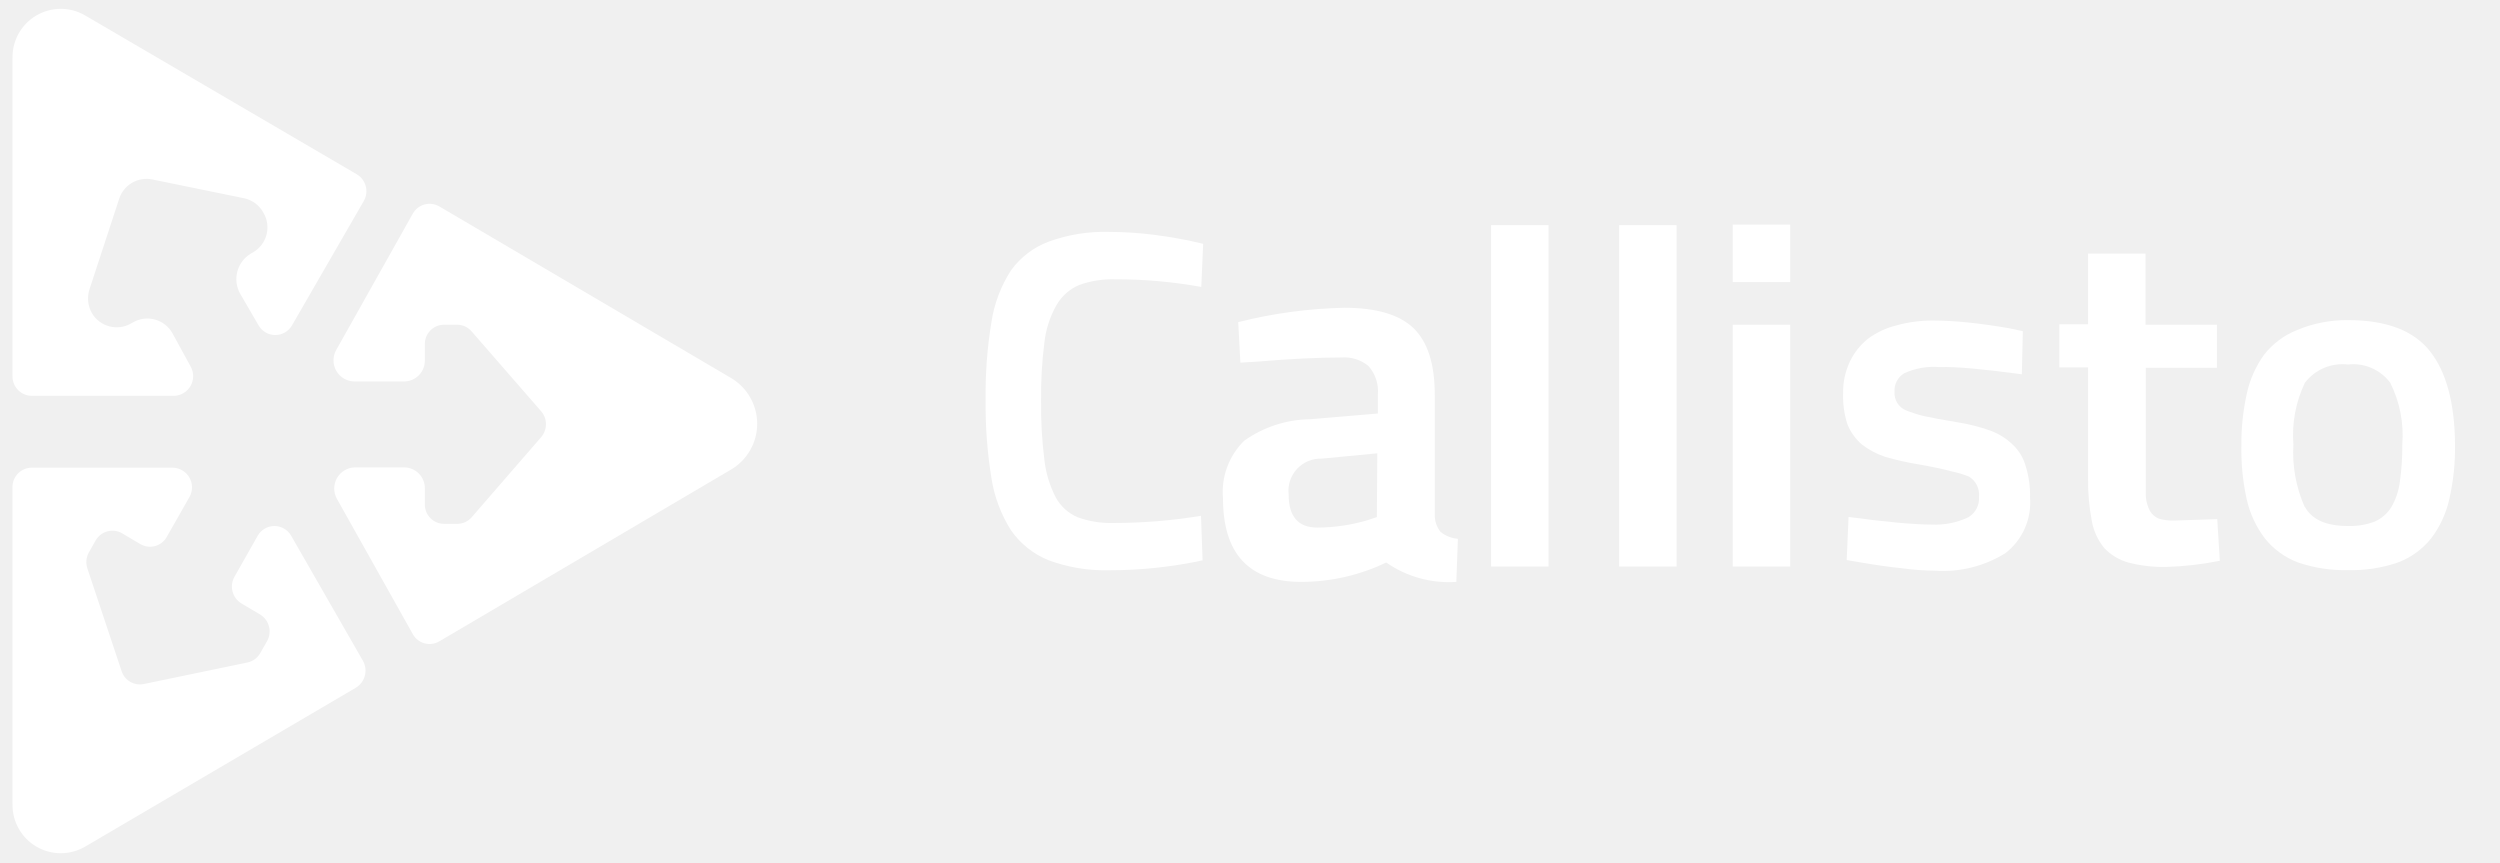
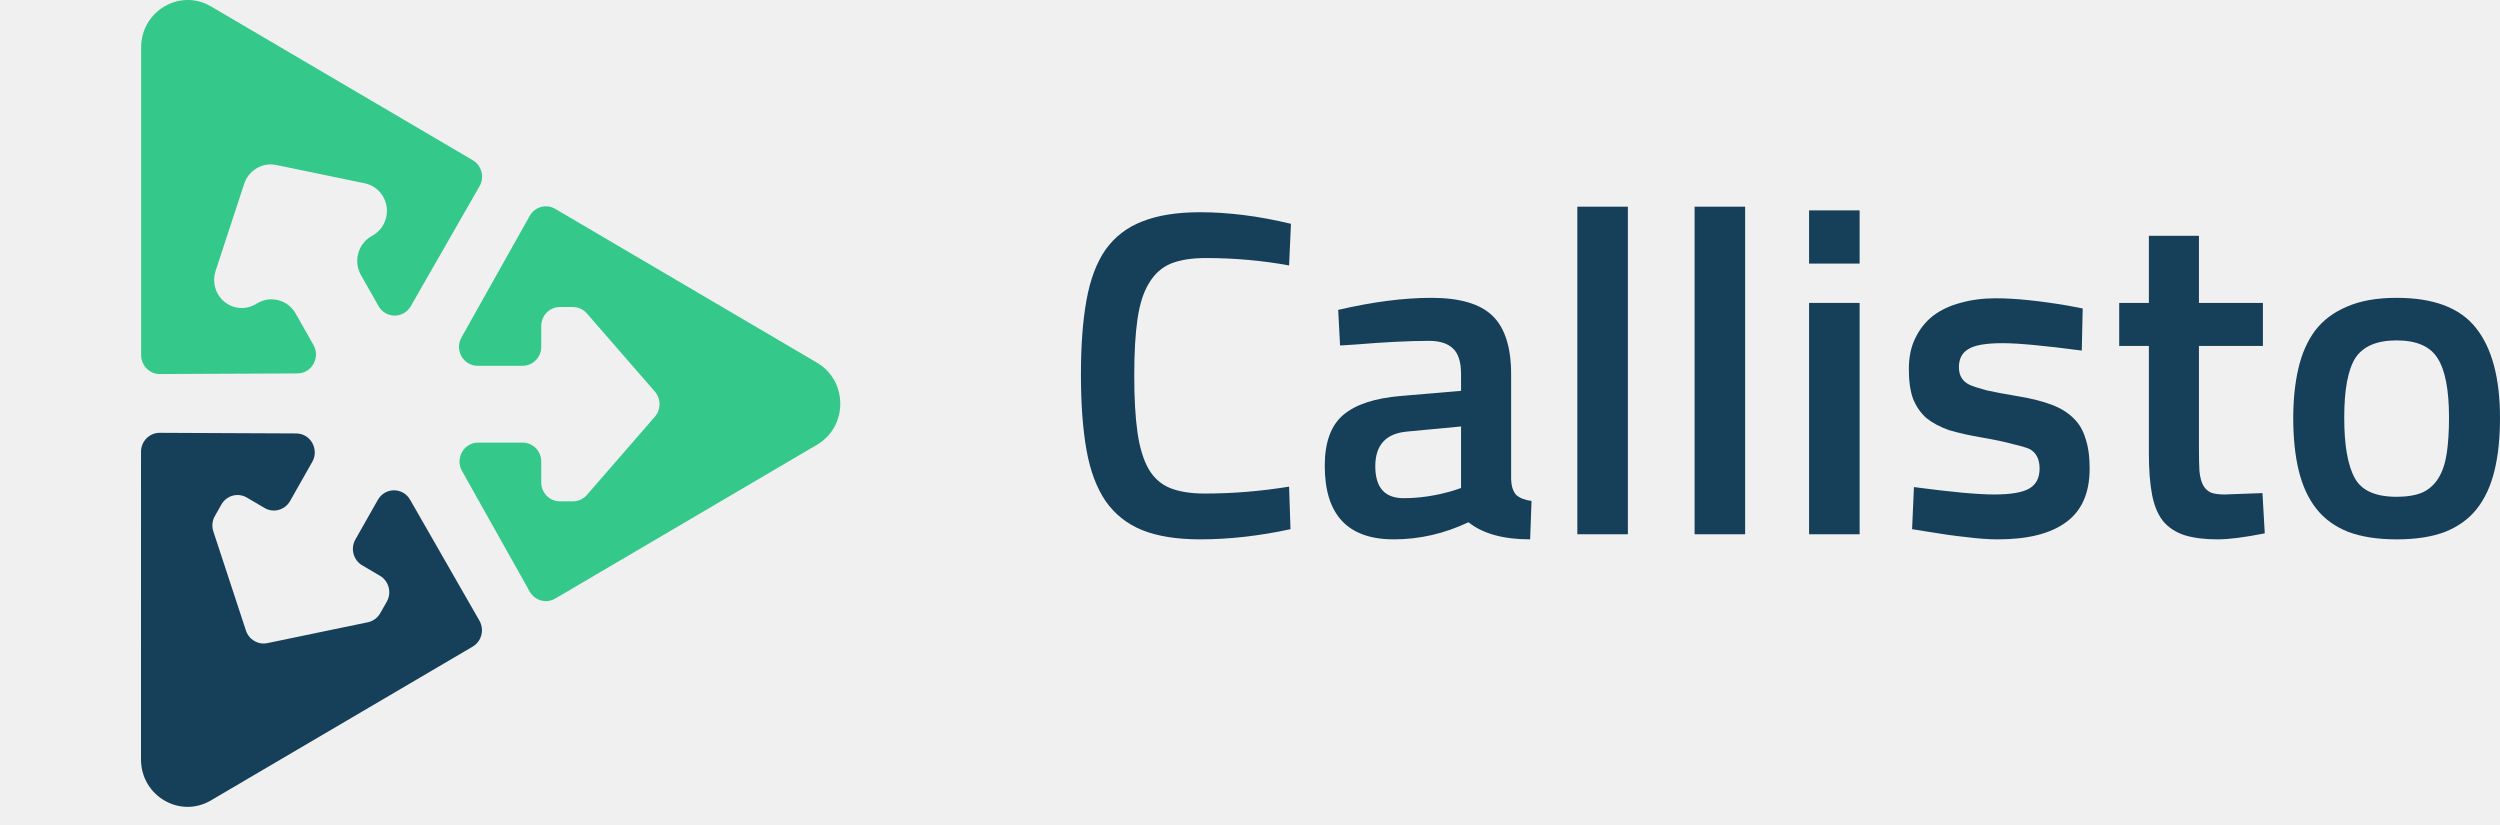
- <svg xmlns="http://www.w3.org/2000/svg" height="60" viewBox="0 0 174 60" width="174">
-   <g fill="#fff">
-     <path d="m.87 4v22.18a1.35 1.35 0 0 0 1.35 1.37h9.91a1.37 1.37 0 0 0 1.16-2l-1.29-2.36a2 2 0 0 0 -2.75-.75l-.14.08a2 2 0 0 1 -2.72-.74 2.06 2.06 0 0 1 -.16-1.65l2.06-6.28a2 2 0 0 1 2.31-1.36l6.4 1.31a2 2 0 0 1 1.33 1 2 2 0 0 1 -.73 2.77l-.14.08a2.07 2.07 0 0 0 -.74 2.8l1.28 2.2a1.34 1.34 0 0 0 2.32 0l5-8.66a1.37 1.37 0 0 0 -.49-1.86l-18.93-11.07a3.36 3.36 0 0 0 -5.03 2.94z" />
-     <path d="m50.9 26.32-20.32-11.95a1.34 1.34 0 0 0 -1.85.5l-5.33 9.49a1.47 1.47 0 0 0 1.25 2.19h3.48a1.45 1.45 0 0 0 1.44-1.47v-1.08a1.34 1.34 0 0 1 1.33-1.4h.92a1.33 1.33 0 0 1 1 .46l4.84 5.56a1.38 1.38 0 0 1 0 1.81l-4.83 5.57a1.33 1.33 0 0 1 -1 .46h-.93a1.34 1.34 0 0 1 -1.33-1.35v-1.11a1.45 1.45 0 0 0 -1.44-1.47h-3.43a1.47 1.47 0 0 0 -1.25 2.19l5.29 9.43a1.33 1.33 0 0 0 1.83.49l20.33-11.97a3.7 3.7 0 0 0 0-6.35z" />
-     <path d="m5.9 58.94 18.86-11.07a1.39 1.39 0 0 0 .5-1.88l-5-8.71a1.34 1.34 0 0 0 -2.32 0l-1.62 2.86a1.38 1.38 0 0 0 .5 1.87l1.27.75a1.38 1.38 0 0 1 .5 1.86l-.48.84a1.34 1.34 0 0 1 -.89.65l-7.22 1.5a1.34 1.34 0 0 1 -1.54-.91l-2.38-7.14a1.39 1.39 0 0 1 .11-1.12l.47-.83a1.34 1.34 0 0 1 1.84-.49l1.27.75a1.33 1.33 0 0 0 1.83-.49l1.61-2.83a1.37 1.37 0 0 0 -1.16-2h-9.84a1.35 1.35 0 0 0 -1.34 1.27v22.18a3.36 3.36 0 0 0 5.03 2.94z" />
-     <path d="m77.19 39.69a11.33 11.33 0 0 1 -4.19-.69 5.84 5.84 0 0 1 -2.64-2.1 9.5 9.5 0 0 1 -1.36-3.65 31.72 31.72 0 0 1 -.4-5.44 30.54 30.54 0 0 1 .4-5.37 9.19 9.19 0 0 1 1.37-3.63 5.7 5.7 0 0 1 2.64-2 11.33 11.33 0 0 1 4.18-.67 25.1 25.1 0 0 1 3.11.2 30.71 30.71 0 0 1 3.44.63l-.13 3a33.25 33.25 0 0 0 -6-.53 6.8 6.8 0 0 0 -2.51.4 3.28 3.28 0 0 0 -1.57 1.4 6.75 6.75 0 0 0 -.84 2.6 29 29 0 0 0 -.23 4.07 29.77 29.77 0 0 0 .23 4.1 7.52 7.52 0 0 0 .8 2.63 3.15 3.15 0 0 0 1.51 1.36 6.8 6.8 0 0 0 2.51.4 37.4 37.4 0 0 0 6.08-.5l.11 3.1a30.65 30.65 0 0 1 -6.51.69z" />
-     <path d="m99.86 27.47v8.34a1.87 1.87 0 0 0 .4 1.21 2.21 2.21 0 0 0 1.21.48l-.11 3a7.63 7.63 0 0 1 -4.88-1.35 13.65 13.65 0 0 1 -5.9 1.35q-5.46 0-5.46-5.82a5 5 0 0 1 1.47-4 8.06 8.06 0 0 1 4.58-1.5l4.73-.4v-1.31a2.64 2.64 0 0 0 -.66-2 2.64 2.64 0 0 0 -1.87-.59q-1.17 0-2.64.07t-3.23.22l-1.17.07-.15-2.82a33 33 0 0 1 7.37-1q3.37 0 4.84 1.43t1.47 4.62zm-4 4.08-3.86.37a2.24 2.24 0 0 0 -2.31 2.5q0 2.3 2 2.3a12.45 12.45 0 0 0 3.54-.53l.6-.2z" />
-     <path d="m107.78 39.43v-23.76h-4v23.76z" />
-     <path d="m116.69 39.43v-23.76h-4v23.76z" />
-     <path d="m124.6 39.43v-16.83h-4v16.83zm0-19.8v-4h-4v4z" />
-     <path d="m140.79 23.05-.07 3q-2-.27-3.44-.4t-2.28-.1a4.92 4.92 0 0 0 -2.47.43 1.4 1.4 0 0 0 -.67 1.3 1.29 1.29 0 0 0 .77 1.27 9 9 0 0 0 1.24.4q.9.2 2.31.43a12.65 12.65 0 0 1 2.37.6 4.38 4.38 0 0 1 1.57 1 3.23 3.23 0 0 1 .87 1.47 6.69 6.69 0 0 1 .3 2.17 4.45 4.45 0 0 1 -1.7 3.87 8.2 8.2 0 0 1 -4.91 1.23 17.84 17.84 0 0 1 -2.31-.17q-1.27-.13-2.84-.4l-1-.17.13-3q2 .27 3.44.4t2.34.13a5.35 5.35 0 0 0 2.56-.51 1.53 1.53 0 0 0 .74-1.43 1.48 1.48 0 0 0 -.7-1.4 7.26 7.26 0 0 0 -1.24-.37q-.84-.23-2.21-.47a20.2 20.2 0 0 1 -2.37-.53 5.43 5.43 0 0 1 -1.64-.87 3.68 3.68 0 0 1 -1-1.4 6.39 6.39 0 0 1 -.3-2.13 4.94 4.94 0 0 1 .47-2.23 4.51 4.51 0 0 1 1.27-1.6 5.58 5.58 0 0 1 2-.93 9.23 9.23 0 0 1 2.54-.33 23.47 23.47 0 0 1 2.37.13q1.3.13 2.87.4z" />
-     <path d="m154.3 22.6v3h-4.95v7.3q0 1 0 1.67a2.58 2.58 0 0 0 .29 1 1.27 1.27 0 0 0 .62.53 3.47 3.47 0 0 0 1.06.13l3-.1.18 2.9a22.27 22.27 0 0 1 -3.74.43 9.71 9.71 0 0 1 -2.6-.3 3.68 3.68 0 0 1 -1.69-1 4.09 4.09 0 0 1 -.88-1.9 14.69 14.69 0 0 1 -.26-3v-7.69h-2v-3h2v-4.92h4v4.95z" />
-     <path d="m163.42 22.28q4 0 5.71 2.17t1.74 6.5a16.06 16.06 0 0 1 -.4 3.8 7.07 7.07 0 0 1 -1.27 2.73 5.38 5.38 0 0 1 -2.31 1.67 9.84 9.84 0 0 1 -3.47.53 10 10 0 0 1 -3.47-.53 5.38 5.38 0 0 1 -2.31-1.67 7.07 7.07 0 0 1 -1.27-2.73 16.06 16.06 0 0 1 -.37-3.75 16 16 0 0 1 .37-3.57 7.31 7.31 0 0 1 1.2-2.73 5.51 5.51 0 0 1 2.31-1.73 8.87 8.87 0 0 1 3.54-.69zm-3 13q.74 1.33 3 1.33a4.88 4.88 0 0 0 1.84-.3 2.63 2.63 0 0 0 1.17-1 4.72 4.72 0 0 0 .6-1.77 17.58 17.58 0 0 0 .17-2.6 8.18 8.18 0 0 0 -.84-4.3 3.21 3.21 0 0 0 -2.94-1.27 3.29 3.29 0 0 0 -3 1.27 8.47 8.47 0 0 0 -.8 4.3 9.33 9.33 0 0 0 .79 4.35z" />
-   </g>
+ <svg xmlns="http://www.w3.org/2000/svg" width="182" height="60" viewBox="0 0 182 60" fill="none">
+   <path d="M0 3.456V3.456L3.08668e-06 25.85C3.17855e-06 26.614 0.611 27.233 1.362 27.23L11.377 27.185C12.419 27.18 13.066 26.032 12.546 25.114L11.248 22.826V22.826C10.686 21.836 9.442 21.497 8.469 22.069V22.069L8.331 22.149V22.149C7.369 22.715 6.139 22.379 5.584 21.401C5.296 20.893 5.236 20.285 5.418 19.729V19.729L7.501 13.384V13.384C7.827 12.392 8.829 11.802 9.836 12.011V12.011L16.283 13.345V13.345C16.848 13.462 17.336 13.819 17.624 14.327C18.179 15.306 17.849 16.557 16.888 17.122V17.122L16.75 17.203V17.203C15.777 17.775 15.443 19.041 16.005 20.031V20.031L17.284 22.285C17.804 23.203 19.105 23.206 19.63 22.29L24.637 13.555C25.015 12.895 24.794 12.047 24.143 11.664L5.086 0.467V0.467C2.826 -0.861 7.73177e-06 0.799 0 3.456Z" transform="translate(10.2749)" fill="#34C88A" />
+   <path d="M49.201 26.402V26.402L30.144 15.206C29.494 14.823 28.661 15.052 28.288 15.716L23.32 24.565C22.803 25.485 23.456 26.63 24.497 26.63H27.771C28.521 26.63 29.128 26.012 29.128 25.25V23.732C29.128 22.969 29.735 22.352 30.484 22.352L31.433 22.352C31.822 22.352 32.191 22.521 32.449 22.817L37.4 28.507C37.855 29.029 37.855 29.814 37.401 30.336L32.449 36.034C32.191 36.33 31.821 36.499 31.433 36.499H30.484C29.735 36.499 29.128 35.881 29.128 35.119V33.601C29.128 32.839 28.521 32.221 27.771 32.221H24.536C23.495 32.221 22.842 33.365 23.358 34.286L28.288 43.066C28.661 43.73 29.494 43.959 30.144 43.576L49.201 32.379V32.379C51.462 31.051 51.462 27.731 49.201 26.402Z" transform="translate(10.2749)" fill="#34C88A" />
+   <path d="M3.411 25.151C3.411 25.151 3.411 25.151 3.411 25.151H25.514C26.269 25.151 26.88 24.532 26.876 23.771L26.831 13.623C26.827 12.568 25.694 11.911 24.788 12.439L21.94 14.098C21.288 14.477 21.065 15.318 21.441 15.975L22.19 17.284C22.567 17.942 22.343 18.782 21.692 19.162L20.866 19.642C20.528 19.839 20.123 19.88 19.753 19.756L12.638 17.358C11.985 17.138 11.597 16.461 11.735 15.781L13.231 8.359C13.308 7.973 13.546 7.639 13.884 7.443L14.71 6.962C15.361 6.582 16.195 6.808 16.571 7.465L17.32 8.774C17.696 9.431 18.529 9.657 19.181 9.277L21.995 7.638C22.901 7.11 22.904 5.792 22.001 5.261L13.379 0.187C12.727 -0.196 11.89 0.028 11.513 0.687L0.461 19.997C0.461 19.997 0.461 19.997 0.461 19.997C-0.85 22.288 0.789 25.151 3.411 25.151Z" transform="matrix(0.862191 -0.506584 0.493445 0.869777 0 38.1241)" fill="#163F59" />
+   <path d="M8.674 24.219C6.986 24.219 5.58 23.994 4.455 23.545C3.352 23.096 2.464 22.389 1.789 21.423C1.136 20.457 0.675 19.223 0.405 17.718C0.135 16.191 0 14.361 0 12.227C0 10.094 0.135 8.286 0.405 6.804C0.675 5.3 1.136 4.076 1.789 3.133C2.464 2.189 3.352 1.505 4.455 1.078C5.58 0.629 6.986 0.404 8.674 0.404C9.686 0.404 10.732 0.472 11.812 0.606C12.915 0.741 14.074 0.954 15.289 1.246L15.154 4.278C13.196 3.919 11.171 3.739 9.079 3.739C8.066 3.739 7.222 3.874 6.547 4.143C5.895 4.413 5.366 4.884 4.961 5.558C4.556 6.209 4.275 7.085 4.117 8.185C3.96 9.263 3.881 10.633 3.881 12.295C3.881 13.957 3.96 15.338 4.117 16.438C4.275 17.538 4.545 18.425 4.927 19.099C5.31 19.75 5.827 20.21 6.48 20.48C7.155 20.75 7.999 20.884 9.011 20.884C11.059 20.884 13.106 20.716 15.154 20.379L15.255 23.478C12.982 23.972 10.789 24.219 8.674 24.219Z" transform="translate(78.692 15.0463)" fill="#163F59" />
+   <path d="M31.318 12.194V19.874C31.34 20.368 31.464 20.738 31.689 20.985C31.937 21.21 32.308 21.356 32.803 21.423L32.702 24.219C30.744 24.219 29.248 23.803 28.213 22.973C26.458 23.803 24.647 24.219 22.779 24.219C19.427 24.219 17.75 22.434 17.75 18.863C17.75 17.157 18.201 15.921 19.101 15.158C20 14.394 21.407 13.934 23.319 13.777L27.673 13.406V12.194C27.673 11.295 27.471 10.667 27.066 10.307C26.683 9.948 26.109 9.768 25.344 9.768C24.624 9.768 23.814 9.791 22.914 9.836C22.014 9.881 21.024 9.948 19.944 10.038L18.864 10.105L18.729 7.512C21.249 6.928 23.511 6.636 25.513 6.636C27.583 6.636 29.068 7.074 29.968 7.949C30.868 8.825 31.318 10.24 31.318 12.194ZM27.673 16L23.758 16.37C22.206 16.505 21.429 17.347 21.429 18.897C21.429 20.446 22.116 21.221 23.488 21.221C24.658 21.221 25.851 21.041 27.066 20.682L27.673 20.48V16Z" transform="translate(78.692 15.0463)" fill="#163F59" />
+   <path d="M39.817 23.848V0H36.139V23.848H39.817Z" transform="translate(78.692 15.0463)" fill="#163F59" />
+   <path d="M48.354 23.848V0H44.675V23.848H48.354Z" transform="translate(78.692 15.0463)" fill="#163F59" />
+   <path d="M56.688 23.848V7.006H53.009V23.848H56.688ZM56.688 4.143V0.269H53.009V4.143H56.688Z" transform="translate(78.692 15.0463)" fill="#163F59" />
+   <path d="M72.928 7.411L72.861 10.476C71.511 10.296 70.352 10.161 69.385 10.072C68.439 9.982 67.674 9.937 67.09 9.937C65.874 9.937 65.042 10.083 64.592 10.375C64.142 10.644 63.917 11.082 63.917 11.688C63.917 12.295 64.176 12.721 64.693 12.968C64.941 13.081 65.357 13.215 65.942 13.373C66.549 13.507 67.326 13.653 68.271 13.81C69.216 13.968 70.014 14.17 70.667 14.417C71.32 14.664 71.848 14.989 72.253 15.394C72.658 15.775 72.951 16.27 73.131 16.876C73.333 17.46 73.434 18.189 73.434 19.065C73.434 20.839 72.861 22.142 71.713 22.973C70.588 23.803 68.934 24.219 66.752 24.219C66.055 24.219 65.278 24.163 64.423 24.05C63.568 23.961 62.612 23.826 61.554 23.646L60.508 23.478L60.643 20.413C61.993 20.592 63.152 20.727 64.12 20.817C65.109 20.907 65.897 20.952 66.482 20.952C67.697 20.952 68.552 20.806 69.047 20.514C69.542 20.222 69.79 19.739 69.79 19.065C69.79 18.392 69.553 17.92 69.081 17.651C68.833 17.538 68.417 17.415 67.832 17.28C67.269 17.123 66.527 16.966 65.605 16.808C64.682 16.651 63.883 16.472 63.208 16.27C62.556 16.045 62.005 15.753 61.554 15.394C61.127 15.012 60.801 14.54 60.576 13.979C60.373 13.418 60.272 12.699 60.272 11.823C60.272 10.947 60.43 10.195 60.745 9.566C61.059 8.915 61.487 8.376 62.027 7.949C62.59 7.523 63.253 7.208 64.018 7.006C64.806 6.782 65.661 6.669 66.583 6.669C67.303 6.669 68.102 6.714 68.98 6.804C69.857 6.894 70.825 7.029 71.882 7.208L72.928 7.411Z" transform="translate(78.692 15.0463)" fill="#163F59" />
+   <path d="M86.048 7.006V10.139H81.391V17.549C81.391 18.223 81.402 18.785 81.425 19.234C81.47 19.683 81.56 20.031 81.695 20.278C81.83 20.525 82.021 20.705 82.269 20.817C82.516 20.907 82.842 20.952 83.247 20.952L86.015 20.851L86.183 23.781C84.721 24.073 83.573 24.219 82.741 24.219C81.796 24.219 80.997 24.118 80.345 23.916C79.715 23.714 79.197 23.377 78.792 22.905C78.41 22.434 78.14 21.794 77.982 20.985C77.825 20.177 77.746 19.166 77.746 17.954V10.139H75.586V7.006H77.746V2.122H81.391V7.006H86.048Z" transform="translate(78.692 15.0463)" fill="#163F59" />
+   <path d="M95.782 6.636C98.482 6.636 100.406 7.366 101.553 8.825C102.723 10.285 103.308 12.474 103.308 15.394C103.308 16.853 103.173 18.133 102.903 19.234C102.633 20.334 102.206 21.255 101.621 21.996C101.036 22.737 100.259 23.298 99.292 23.68C98.347 24.039 97.177 24.219 95.782 24.219C94.409 24.219 93.239 24.039 92.272 23.68C91.304 23.298 90.528 22.737 89.943 21.996C89.358 21.255 88.931 20.334 88.661 19.234C88.391 18.133 88.256 16.853 88.256 15.394C88.256 14.069 88.379 12.867 88.627 11.79C88.874 10.712 89.279 9.791 89.842 9.027C90.427 8.264 91.203 7.68 92.171 7.276C93.138 6.849 94.342 6.636 95.782 6.636ZM92.744 19.773C93.239 20.671 94.252 21.12 95.782 21.12C96.524 21.12 97.143 21.019 97.638 20.817C98.133 20.592 98.527 20.244 98.819 19.773C99.112 19.301 99.314 18.706 99.427 17.987C99.539 17.246 99.596 16.37 99.596 15.36C99.596 13.316 99.314 11.868 98.752 11.015C98.212 10.161 97.222 9.735 95.782 9.735C94.342 9.735 93.341 10.161 92.778 11.015C92.238 11.868 91.968 13.316 91.968 15.36C91.968 17.381 92.227 18.852 92.744 19.773Z" transform="translate(78.692 15.0463)" fill="#163F59" />
</svg>
